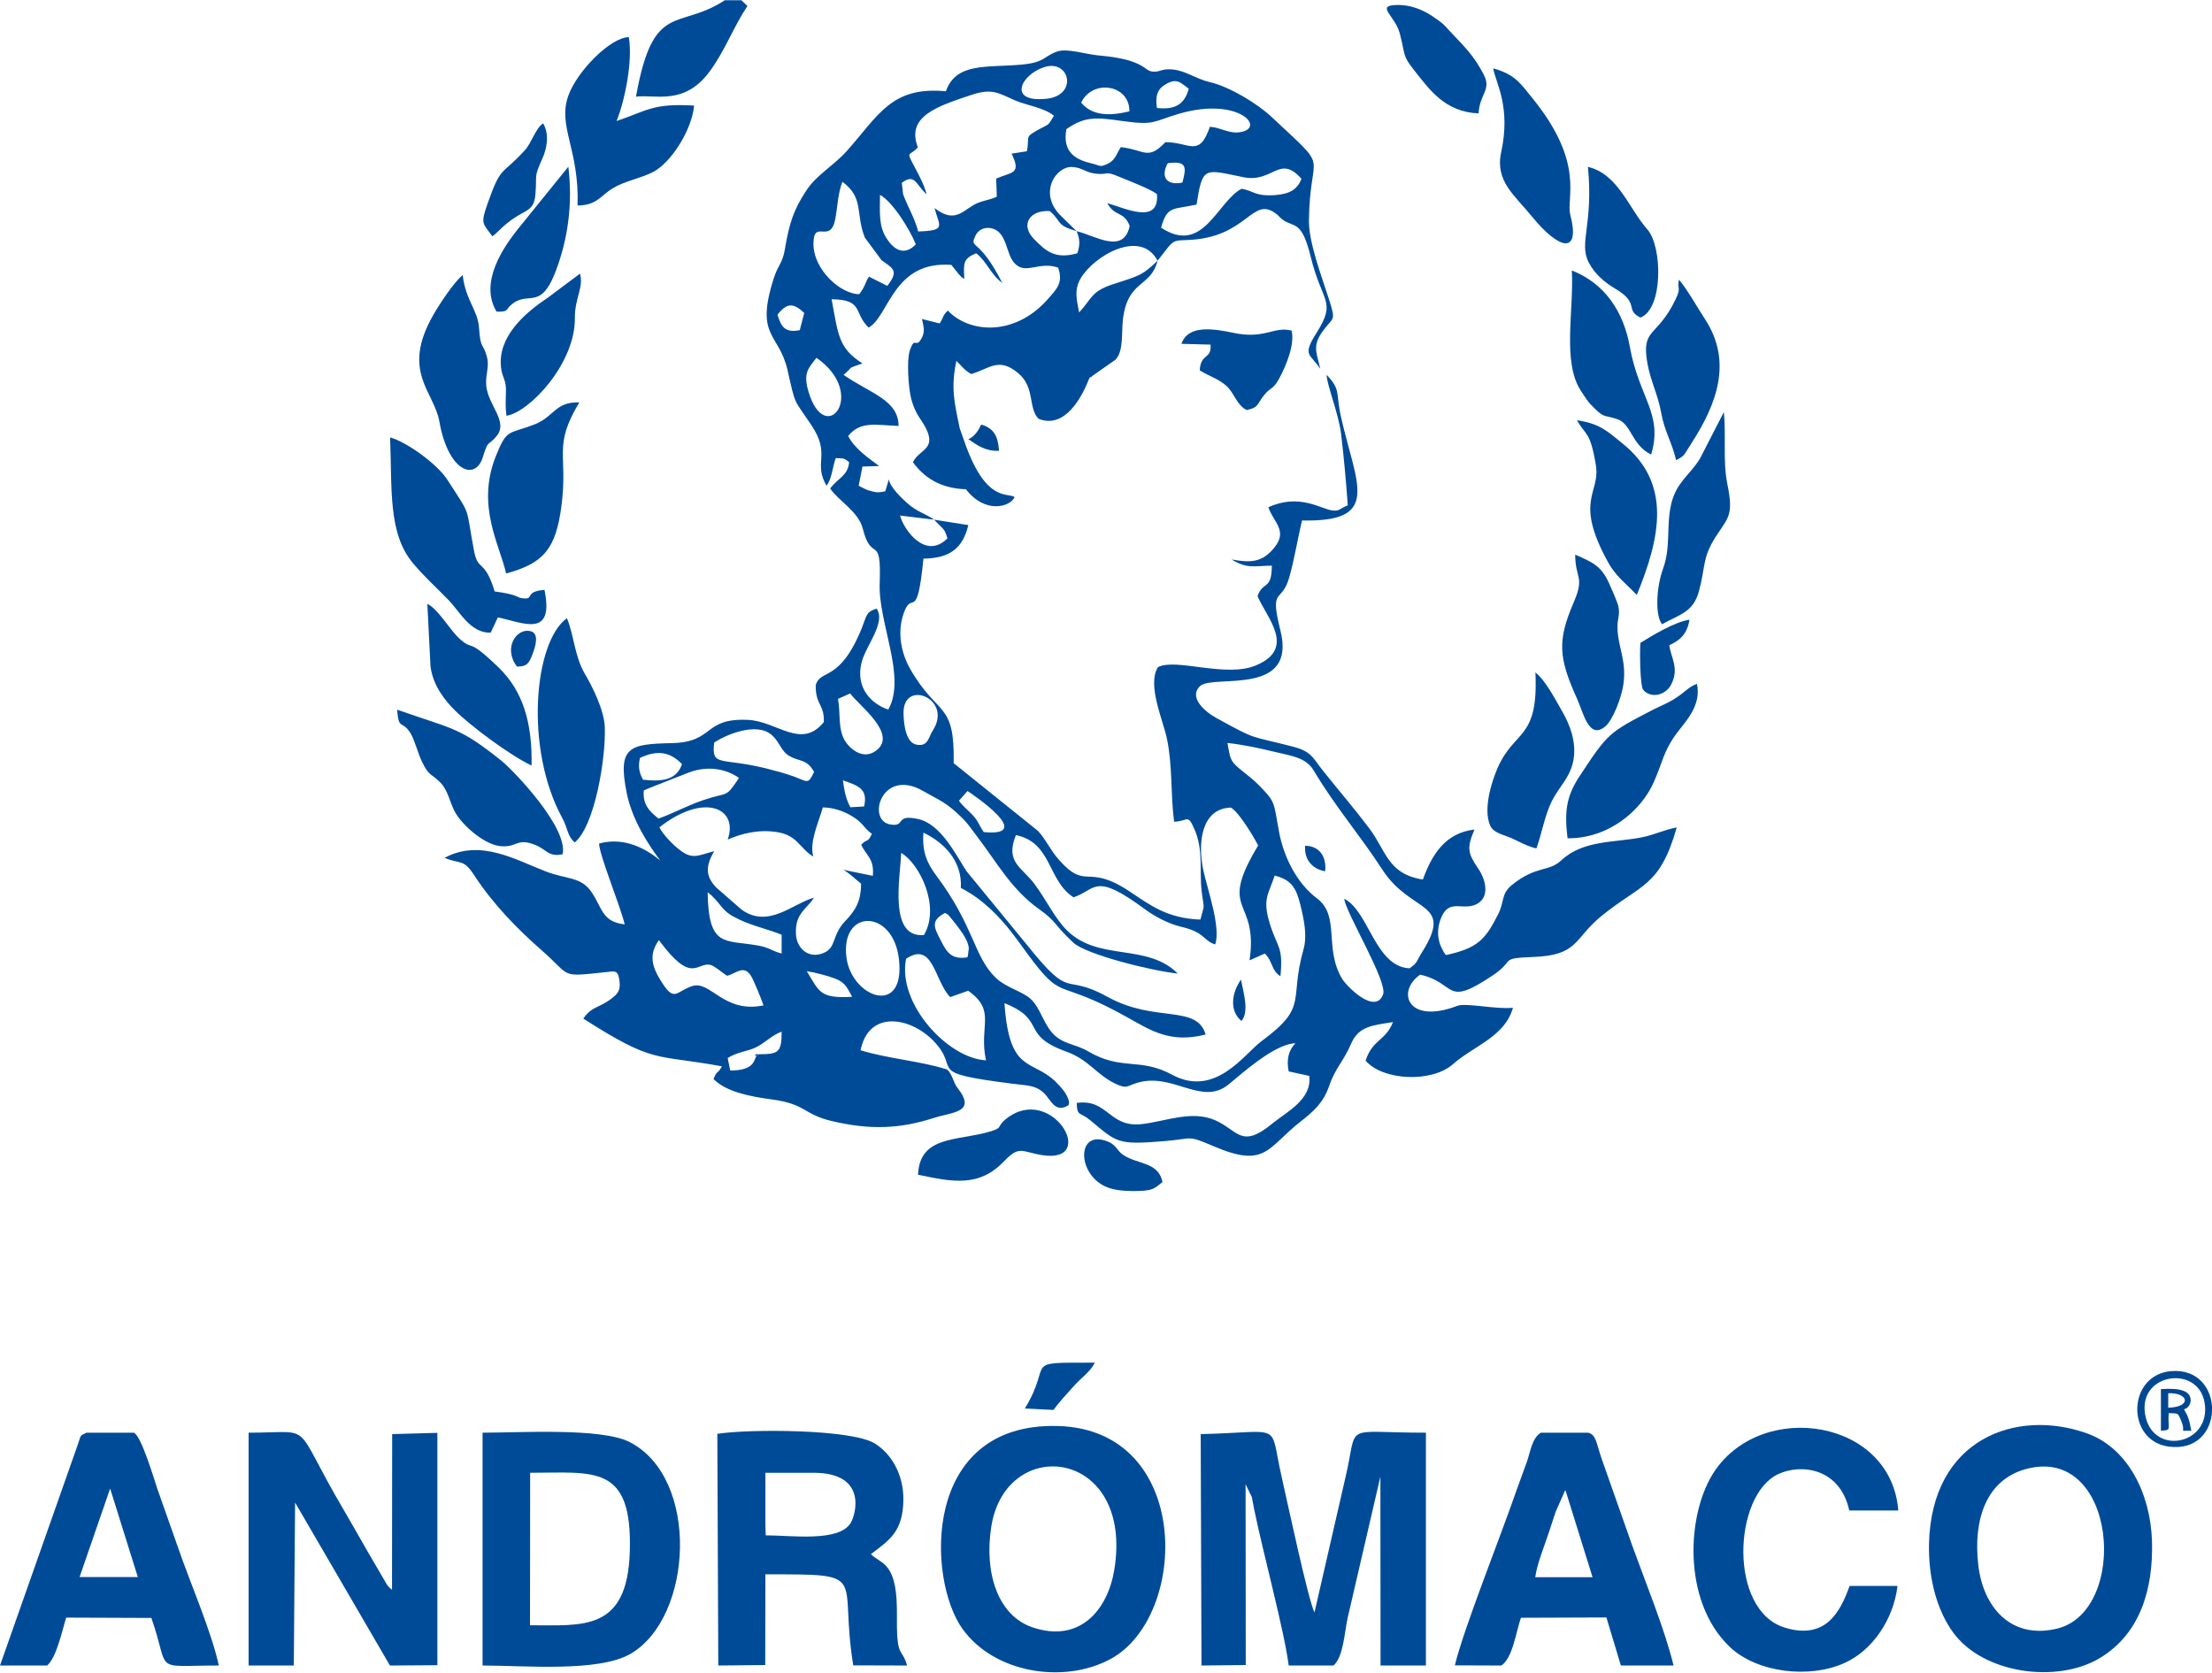
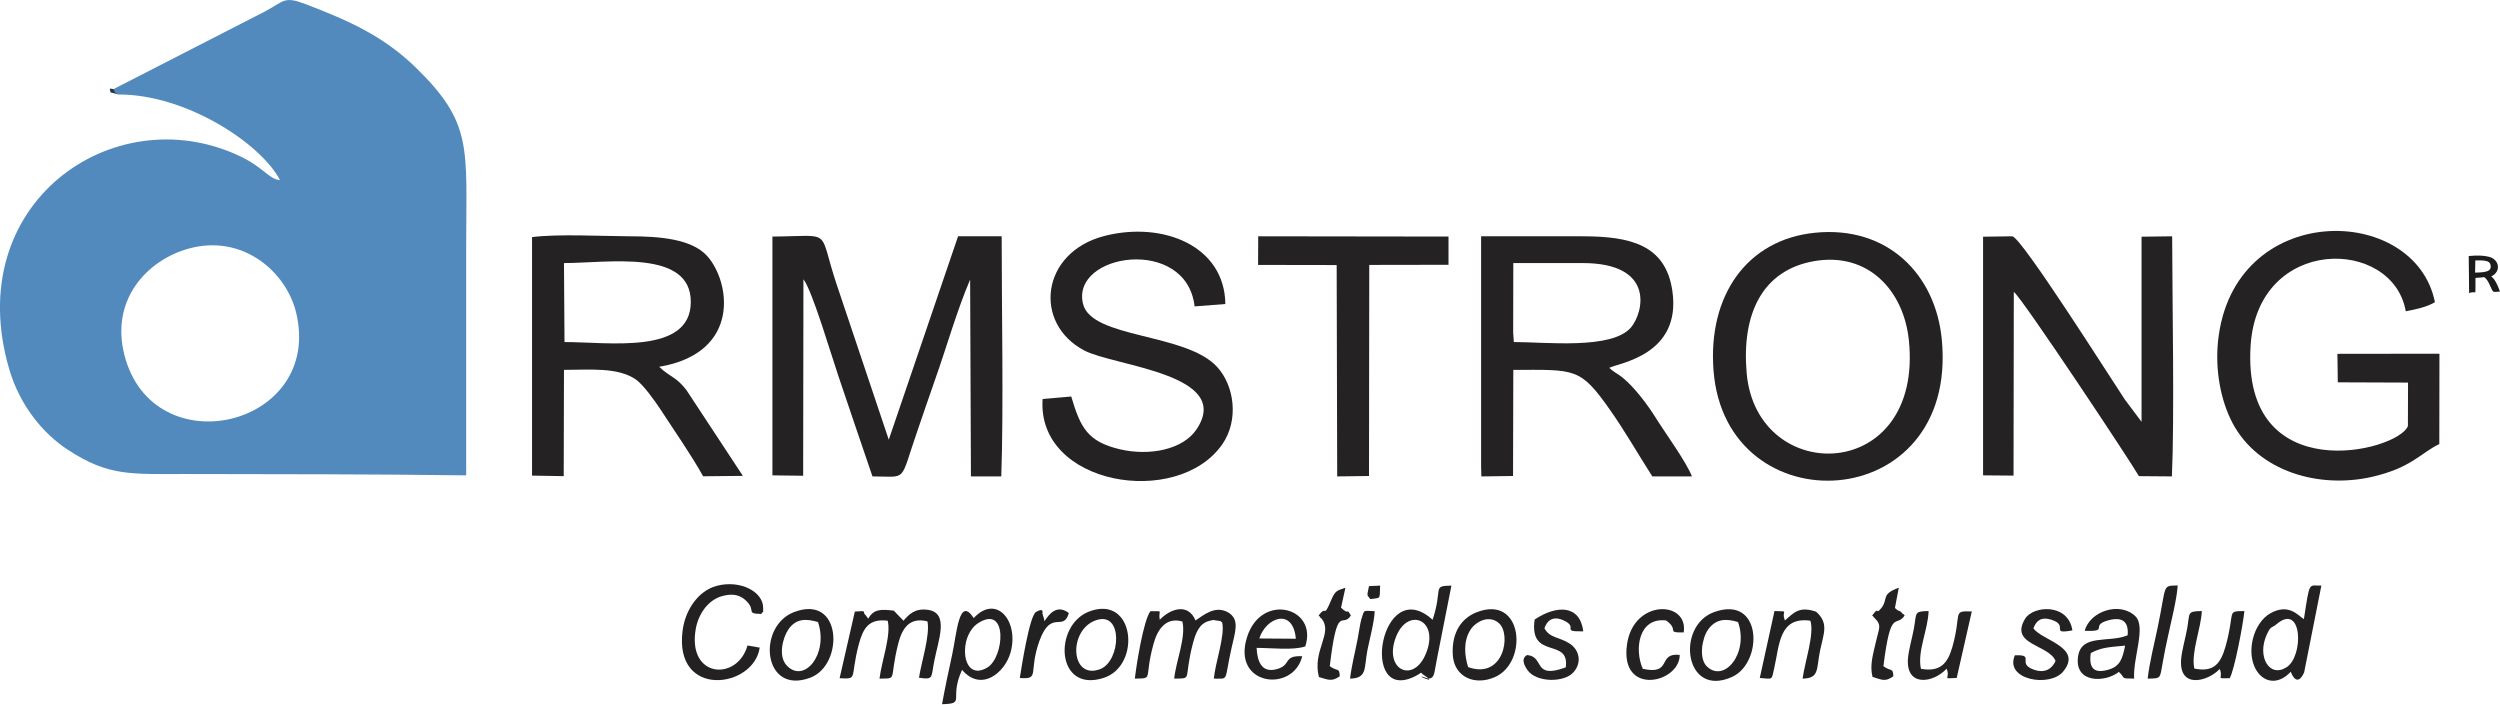
- <svg xmlns="http://www.w3.org/2000/svg" xml:space="preserve" width="529px" height="400px" version="1.0" style="shape-rendering:geometricPrecision; text-rendering:geometricPrecision; image-rendering:optimizeQuality; fill-rule:evenodd; clip-rule:evenodd" viewBox="0 0 13898 10506">
+ <svg xmlns="http://www.w3.org/2000/svg" xml:space="preserve" width="1420px" height="400px" version="1.0" style="shape-rendering:geometricPrecision; text-rendering:geometricPrecision; image-rendering:optimizeQuality; fill-rule:evenodd; clip-rule:evenodd" viewBox="0 0 18866 5314">
  <defs>
    <style type="text/css">
   
-     .fil3 {fill:black}
-     .fil2 {fill:#00478F}
-     .fil1 {fill:#004992}
-     .fil0 {fill:#004B97}
+     .fil5 {fill:#1D1C1D}
+     .fil6 {fill:#21374C}
+     .fil3 {fill:#222021}
+     .fil4 {fill:#222121}
+     .fil2 {fill:#232122}
+     .fil1 {fill:#242223}
+     .fil0 {fill:#528ABE}
   
  </style>
  </defs>
  <g id="Capa_x0020_1">
-     <g id="_2486064481184">
-       <path class="fil0" d="M4766 6623c-61,35 17,-32 -15,14 -14,22 -11,89 -163,88l-16 -78c58,-38 126,-42 177,-67 59,-29 98,-75 162,-99 0,130 -18,142 -145,142zm927 -600c172,-113 176,137 277,241l113 -40c180,127 65,219 112,437 -238,-11 -559,-355 -502,-638zm-624 78c50,8 130,28 179,47 63,24 75,58 106,114 -204,12 -206,-32 -285,-161zm-929 -195c207,282 237,138 322,155 27,6 83,55 106,69 60,-15 104,-72 151,1 17,28 67,150 78,185 -252,52 -333,-160 -449,-121 -104,35 -110,107 -198,-37 -56,-90 -73,-164 -10,-252zm1179 114c-44,-312 292,-315 329,5 42,364 -293,244 -329,-5zm618 -285c29,17 7,-1 30,23 8,9 16,19 23,28 34,44 92,113 97,170l-5 44c-1,4 -2,10 -4,14 -97,15 -128,-28 -165,-102 -47,-90 -66,-127 24,-177zm-1491 -130l21 17c77,72 64,102 179,155 86,41 185,62 265,95l0 118c-60,-15 -78,-38 -147,-50 -213,-38 -312,16 -318,-335zm1216 -247c115,66 249,337 143,516 -223,19 -149,-356 -143,-516zm-1519 -161c285,-223 499,-118 429,77 88,-38 193,-65 309,-47 131,20 141,101 229,154 -26,-90 31,-209 60,-309 65,1 127,22 178,52 80,47 72,72 130,114 -29,61 -24,25 -67,68 31,70 83,86 73,196l-185 -38c41,24 80,63 111,87 1,120 -45,178 -101,237 -85,90 -52,163 -133,198 -95,41 -170,-28 -175,-116 -8,-134 70,-159 113,-231 -136,39 -287,196 -455,75l-158 -138c-72,-74 -66,-139 -14,-229 -102,27 -135,54 -214,-6 -45,-34 -105,-95 -130,-144zm3257 919c-194,-194 -495,-74 -695,-270 -78,-77 -129,-190 -204,-291 -79,-108 -188,-136 -118,-309 228,47 197,285 362,391 146,-49 128,-163 453,78 61,44 143,88 223,107 154,36 136,86 214,111 37,-107 -48,-343 -75,-468 -36,-172 -12,-386 174,-392 52,31 142,182 171,238 -260,432 4,321 -54,722l96 -43c53,53 38,104 98,143 18,-189 -18,-175 -65,-325 -51,-161 -10,-189 29,-308 103,28 133,72 161,183 24,99 44,195 20,281 -93,327 35,356 -264,577 -108,80 -290,357 -561,211 -205,-111 -316,-23 -528,-147 -82,-49 -163,-43 -228,-119 -57,-67 -76,-159 -135,-212 -53,-47 -153,-70 -216,-130 -140,-132 -135,-324 -377,-646 -55,-74 -89,-147 -79,-267 126,59 245,176 235,347 133,67 241,178 322,283 50,65 85,117 134,181 190,246 156,106 590,349 147,82 269,165 492,108 -56,-191 -317,-72 -613,-235 -291,-161 -218,36 -511,-330l-379 -462c-66,-102 -161,-296 -303,-327 -152,-33 -74,52 -176,34 -151,-26 -52,-360 207,-210 110,63 143,69 244,168 39,38 57,68 96,119 121,158 214,331 387,454 114,81 91,95 217,212 83,76 498,178 656,194zm-1375 -1086l54 -61c44,29 426,289 102,258 -30,-42 -31,-65 -70,-107 -34,-36 -58,-52 -86,-90zm-729 -128c90,32 160,50 133,164l-86 5c-29,-53 -39,-108 -47,-169zm-1159 240c-51,-42 -101,-84 -92,-177 3,-3 249,-99 280,-111 116,-46 236,-26 318,33 -88,131 -61,84 -227,140 -102,35 -191,85 -279,115zm-97 -244c-24,-45 -32,-81 -19,-137 108,-51 189,-39 264,39 -33,98 -120,112 -245,98zm3672 -231c100,11 198,32 297,56 101,25 195,33 245,117 139,233 290,405 432,624 181,279 453,194 248,519 -41,66 -23,59 -77,100 -217,-9 -256,-359 -411,-437 7,84 274,521 244,601 -49,131 -229,-50 -258,-99 -115,-193 -10,-393 -157,-504 -124,-93 -209,-256 -239,-420 -35,-191 -21,-185 -132,-297 -37,-37 -70,-60 -116,-98 -63,-53 -58,-68 -76,-162zm-3225 -2c68,-47 265,-133 362,-48 53,47 57,103 114,134 63,35 105,15 152,98 -39,81 -38,62 -129,28 -59,-21 -117,-36 -180,-52 -282,-68 -336,-6 -319,-160zm1190 -179c-9,-227 315,-99 183,104 -26,40 -28,101 -100,88 -65,-11 -81,-115 -83,-192zm-412 -96l77 -34c50,72 302,254 163,359 -85,64 -170,-17 -197,-63 -45,-76 -26,-176 -43,-262zm604 -1126l26 27c38,38 40,34 58,90 -138,139 -275,-54 -298,-143l214 26zm-739 -1017c326,226 54,570 -51,210 -34,-117 1,-145 51,-210zm1714 128l0 0zm-1959 -399c59,-75 99,-76 168,-11l-28 108c-95,19 -118,-24 -140,-97zm2388 -339c-93,88 -107,92 -266,143 -154,48 -141,89 -227,182 -15,-82 -33,-142 11,-216 83,-140 376,-312 482,-109zm-1874 210c-114,1 -288,-151 -288,-316 0,-161 106,6 137,-156 15,-78 16,-163 45,-234 138,102 80,198 141,351l105 142c73,52 110,65 36,161l-115 -58c-26,38 -19,54 -61,110zm1365 -396c20,45 24,83 5,139 -141,40 -199,-15 -272,-89 -88,-89 -29,-184 99,-176 78,68 37,88 168,126zm-1010 83c-77,80 -144,27 -187,-43 -48,-78 -38,-166 -38,-268 81,44 190,222 225,311zm1010 -83l-93 -91c-154,-144 -37,-321 69,-312 58,4 83,34 138,41 92,12 55,-22 158,22 63,26 189,74 233,107 17,196 -202,88 -312,57 50,90 102,46 141,143 -38,182 -217,61 -334,33zm754 -167c38,-244 48,-222 294,-172 187,38 226,-147 365,10 -25,66 -73,95 -161,102 -132,11 -142,-29 -216,-39 -154,82 -240,419 -505,244 39,-139 73,-112 223,-145zm-89 -138c-107,21 -136,-43 -92,-122 121,-16 118,24 92,122zm-729 -336c119,-83 190,-74 359,-50 198,27 183,2 350,-47 377,-110 554,95 376,117 -66,8 -115,-30 -183,-35 -69,198 -127,96 -280,97 -111,117 -129,48 -280,31l-13 22c-16,29 -28,63 -68,82 -54,25 -40,13 -111,-4 -101,-24 -175,-76 -150,-213zm-933 114c-76,-195 124,-258 336,-329 135,-45 173,-9 276,35 73,31 184,46 243,96 -44,70 -22,45 -101,89 -87,49 -50,37 -69,134l-96 15c63,131 2,113 -97,157l4 113c-28,16 -72,22 -113,37 -94,35 -139,143 -278,35 29,115 78,141 -103,147 -20,-81 -72,-168 -95,-235l-8 -71c83,-60 85,7 156,73 -16,-60 -41,-107 -70,-162 -65,-123 -40,-70 15,-134zm1026 -281c73,-150 305,-113 303,55 -131,33 -239,25 -303,-55zm476 34c-11,-72 1,-118 55,-149 72,-42 93,-9 145,28 -26,96 -83,134 -200,121zm-710 -256c163,-54 216,177 17,198 -248,26 -163,-150 -17,-198zm1776 1933c3,68 75,242 91,370 17,143 32,305 42,450 -50,19 -50,38 -98,32 -72,-10 -207,-109 -401,-20 32,94 124,147 38,253 -76,94 -148,97 -269,75 99,61 143,40 253,39 -1,157 -54,93 -90,191 57,136 247,329 -11,436 -190,79 -504,-49 -615,11 -69,112 33,333 57,450 36,172 22,346 45,521 89,-3 84,-53 128,48 57,128 30,260 45,388 15,126 21,68 -8,179 -213,-9 -313,-90 -454,-183 -260,-170 -262,2 -434,-192 -56,-63 -80,-125 -132,-182l-530 -426c7,-392 -98,-289 -271,-588 -58,-100 -87,-232 -42,-357 52,-147 82,71 123,-340 168,-3 247,-66 282,-211l-215 -34c-47,-35 -111,-50 -171,-106 -28,-25 -108,-99 -113,-148l-23 76c-38,7 -50,9 -87,-1 -18,-5 -19,-5 -36,-12l-44 -22 24 -121 105 -3c-71,-53 -154,-109 -195,-189 78,-96 174,-68 317,-63 -2,-164 -174,-202 -346,-321 71,-59 12,-34 119,-72 -152,-96 -152,-180 -194,-403 204,2 136,87 233,178 129,-73 153,-421 519,-394l50 62c25,23 0,6 32,26 -6,-101 -7,-127 74,-161 65,48 94,137 164,186 -148,-293 -208,-208 -169,-295 19,-42 66,-62 115,-44 82,30 79,152 126,209 70,87 155,-9 279,34 34,95 -8,134 -67,201 -207,232 -490,212 -626,69 -35,34 -23,37 -51,81l-111 -28c8,43 20,75 1,114 -41,83 -44,-16 -78,85 -20,61 -8,227 6,289 27,117 70,140 102,212 53,122 -51,121 -88,200 66,90 164,164 333,170 119,155 277,113 306,49 -43,-30 -174,35 -305,-319l-40 -113c-34,-164 -57,-255 -21,-424 33,31 44,54 93,83 118,-35 172,-108 295,-6 108,90 61,218 128,287 166,67 274,-137 319,-255 3,-2 8,-10 9,-7 2,3 8,-5 10,-7l145 -102c52,-50 38,-171 47,-249 28,-255 175,-202 218,-373l67 -86c35,-41 47,-42 114,-44 390,-11 410,-288 568,-162 16,12 21,24 44,39 68,43 114,3 169,227 71,293 164,276 38,477 -94,149 -42,130 22,228 -19,-93 -52,-139 10,-228 71,-103 93,-60 44,-212 -42,-132 -126,-351 -125,-490 5,-463 148,-294 -234,-652 -89,-84 -264,-191 -391,-220 -84,-20 -152,-72 -232,-79 -67,-6 -74,14 -115,14 -42,0 -47,-23 -100,-48 -72,-35 -172,-47 -258,-55 -77,-8 -192,-46 -254,-23 -86,31 -74,69 -227,82 -217,19 -406,-14 -470,167 -344,-32 -422,151 -624,377 -84,93 -188,148 -251,244 -81,121 -109,207 -137,374 -15,87 -41,93 -69,179 -120,373 32,342 86,578 52,230 37,177 150,346 125,187 9,232 95,381 34,-45 35,-107 58,-174 49,3 50,-3 84,26 -8,86 -69,98 -119,165 50,76 178,144 205,253 56,222 118,21 106,344 -9,250 170,588 54,792 -102,-33 -208,-133 -168,-295 25,-103 155,-251 95,-339 -67,20 -61,41 -94,124 -140,344 -260,252 -289,358 -1,126 55,117 51,231 -143,175 -293,-6 -477,-14 -283,-13 -208,140 -477,146 -266,6 -344,20 -284,315 34,167 135,323 210,422 -88,-72 -224,-150 -384,-106 2,75 132,387 161,508 -145,-17 -138,-101 -210,-205 -65,-95 -156,-78 -284,-127 -189,-72 -412,-208 -638,-86 103,42 119,5 186,109 120,183 268,335 430,477 186,163 102,163 407,131 52,-6 69,-11 77,64 6,57 -18,77 -48,101 -81,63 -126,49 -180,128 452,289 443,221 871,300 -30,54 -29,20 -53,80 82,81 226,109 367,128 216,29 197,94 377,136 237,56 424,50 641,-20 119,-38 271,-33 147,-190 -26,-33 -34,-94 -67,-115 -168,-53 -364,-66 -541,-120 51,-254 311,-210 457,-60 184,189 -73,198 504,271 89,11 139,9 190,57 46,43 69,128 153,79 17,-18 -8,-62 -18,-79 -18,-27 -47,-57 -62,-72 -150,-143 -290,-49 -320,-492 270,108 94,199 390,305 140,50 190,147 311,203 71,33 66,12 135,-8 224,-66 402,149 572,11 78,-63 288,-256 420,-259 -44,46 -57,104 -42,177l129 28c19,148 -142,226 -230,298 -197,162 -215,47 -358,-18 -149,-67 -313,6 -465,23 -206,23 -212,-161 -408,-133 2,87 19,54 84,108 169,140 168,157 466,132 186,-15 140,-41 310,32 327,140 335,12 544,-153 79,-62 144,-115 183,-228 38,-112 89,-151 136,-261 47,-111 131,-117 264,-138 -46,119 -127,106 -172,242 110,128 417,138 547,24 135,-119 327,-173 379,-356 -110,11 -296,-33 -350,-12 -314,120 -384,-92 -233,-196 235,53 148,213 464,-1 133,-91 32,-102 242,-110 290,-10 256,-112 431,-256 250,-205 367,-179 475,-558 -74,13 -144,47 -215,61 -173,36 -372,15 -512,147 -77,72 -158,31 -308,153 -72,59 -44,102 -90,190 -79,155 -128,208 -326,251 -44,-61 -69,-143 -27,-240 53,-120 141,-31 229,-85 76,-47 46,-154 2,-218 -68,-100 -72,-130 -24,-246 -184,21 -268,159 -324,314 -222,-34 -230,-181 -338,-323 -96,-127 -193,-239 -294,-366 -60,-75 -66,-115 -185,-146 -279,-72 -219,-36 -479,-179 -75,-41 -181,-133 -101,-204 89,-70 606,68 502,-346 -70,-280 6,-166 54,-330 33,-113 53,-244 82,-362 500,11 342,-221 245,-648 -35,-154 1,-172 -91,-267z" />
-       <path class="fil0" d="M8378 10464c63,-52 70,-214 89,-298l206 -889 1 1187 285 0 0 -1463c-535,0 -423,-69 -505,279l-195 850c-38,-70 -172,-700 -209,-863 -76,-339 18,-269 -506,-257l5 1454 278 -3 -1 -1136 39 80c4,15 9,50 13,68 56,277 191,771 219,991l281 0z" />
-       <path class="fil0" d="M1854 9440l596 1024 298 -2 0 -1460 -284 8 -1 978c-24,-21 -8,-4 -31,-31l-129 -221c-51,-89 -95,-167 -144,-251 -334,-566 -170,-484 -597,-484l0 1463 284 0 8 -1024z" />
-       <path class="fil0" d="M4809 9253l303 0c340,0 265,262 233,315 -74,122 -373,78 -534,78l-2 -63 0 -330zm663 511c114,-87 203,-139 204,-346 0,-159 -78,-287 -181,-350 -148,-90 -789,-91 -988,-60l6 1456 295 -3 1 -570c669,0 458,-6 552,572l338 1c-24,-91 -54,-61 -62,-188 -4,-75 1,-152 -4,-228 -15,-236 -105,-226 -161,-284z" />
-       <path class="fil0" d="M12720 9232c583,-170 664,894 201,1001 -293,68 -461,-143 -491,-397 -35,-295 54,-535 290,-604zm470 1187c254,-150 340,-431 331,-737 -10,-305 -156,-587 -409,-677 -445,-158 -976,34 -992,693 -5,219 51,421 152,559 190,260 652,320 918,162z" />
-       <path class="fil0" d="M3331 9253c401,0 643,-57 626,495 -15,504 -295,463 -627,463l1 -958zm-299 1211c262,0 725,43 927,-72 397,-227 440,-1109 -5,-1333 -179,-90 -689,-58 -922,-58l0 1463z" />
-       <path class="fil0" d="M7001 9863c-41,250 -216,464 -517,360 -215,-75 -301,-342 -256,-630 91,-586 898,-493 773,270zm-25 561c497,-267 516,-1443 -330,-1465 -856,-23 -822,960 -600,1273 200,281 638,349 930,192z" />
-       <path class="fil0" d="M9646 9909c11,-83 57,-195 84,-277 15,-44 31,-92 45,-136l54 -122c1,-7 5,-8 7,-11l170 546 -360 0zm-213 555c72,-48 92,-212 123,-300l537 -2 91 302 331 0c-54,-224 -178,-527 -258,-749l-193 -548c-35,-101 -35,-154 -86,-166l-297 0c-56,35 -65,119 -87,181 -23,65 -44,120 -66,182 -100,290 -335,877 -387,1099l292 1z" />
-       <path class="fil0" d="M692 9352l174 556 -366 0 192 -556zm-396 1112c59,-49 95,-222 120,-301l535 2c123,351 -4,299 424,299 -47,-216 -183,-526 -258,-746 -42,-119 -86,-245 -129,-366 -19,-56 -102,-338 -148,-351l-297 0c-47,23 -32,14 -56,80l-487 1383 296 0z" />
-       <path class="fil0" d="M11587 10449c178,-79 310,-275 335,-485l-301 0c-61,170 -153,339 -407,262 -356,-109 -325,-833 -41,-965 142,-66 387,-40 446,229l308 0c-45,-574 -850,-696 -1153,-249 -177,260 -208,814 91,1103 172,167 505,203 722,105z" />
-       <path class="fil0" d="M3083 3974l45 -96c156,32 356,135 293,-173 -138,11 -51,68 -149,51 -26,-5 -21,-22 -164,-41 -65,-213 -105,-117 -131,-262 -54,-288 -12,-200 -167,-441 -64,-98 -251,-234 -359,-265 13,325 -14,604 145,792 78,92 144,149 227,235 68,72 135,204 260,200z" />
-       <path class="fil0" d="M3629 1290c123,-1 147,-65 222,-109 75,-45 165,-59 247,-99 121,-59 251,-274 263,-420 -259,-15 -290,30 -487,97 53,-133 102,-375 77,-527 -112,0 -325,211 -381,370 -67,192 70,333 59,688z" />
-       <path class="fil0" d="M3535 5366c36,-167 -308,-525 -383,-586 -269,-215 -298,-196 -657,-322 11,137 30,58 86,151 26,44 45,125 71,177 44,92 57,71 116,131 45,46 57,117 87,177 40,80 176,204 279,220 114,16 106,-51 219,-10 81,28 90,83 182,62z" />
-       <path class="fil0" d="M3611 5292c125,-102 196,-526 189,-724 -4,-109 -80,-259 -128,-340 -62,-108 -67,-243 -110,-345 -207,148 -268,821 -28,1258 36,67 28,107 77,151z" />
-       <path class="fil0" d="M3180 3602c239,-64 312,-159 347,-420 44,-333 -56,-374 113,-655 -153,-5 -158,91 -283,139 -165,63 -172,24 -243,202 -122,311 25,552 66,734z" />
-       <path class="fil0" d="M2907 1727c-58,48 -148,186 -186,253 -202,355 7,478 40,669 55,313 226,376 273,221 35,-113 30,-64 85,-130 78,-93 -52,-191 -64,-319 -6,-75 23,-118 3,-185 -24,-85 -39,-42 -48,-174 -7,-116 -84,-173 -103,-335z" />
-       <path class="fil0" d="M9849 5266c261,2 463,-176 541,-351 57,-128 60,-192 141,-304 53,-73 161,-175 131,-315 -46,15 -72,47 -119,79 -57,40 -91,50 -151,80 -286,148 -287,147 -469,423 -81,124 -95,219 -74,388z" />
-       <path class="fil0" d="M9653 5330c33,-89 53,-210 97,-297 47,-94 116,-148 136,-259 21,-116 -26,-228 -71,-306 -47,-82 -107,-197 -168,-244 20,427 -131,356 -238,601 -37,85 -91,256 -47,359 20,49 79,57 134,81 63,29 90,47 157,65z" />
-       <path class="fil0" d="M10374 2855c77,-256 -76,-356 -134,-678 -39,-219 -156,-397 -364,-479 13,256 -61,575 56,755 35,53 43,70 87,112 65,64 59,38 146,69 85,30 87,161 209,221z" />
-       <path class="fil0" d="M10531 2890c59,-31 45,-28 99,-110 155,-242 258,-508 82,-777 -52,-79 -110,-185 -163,-247 -14,64 18,43 -23,127 -115,239 -216,174 -175,400 20,111 66,196 86,308 21,119 68,187 94,299z" />
-       <path class="fil0" d="M10284 3737c147,-359 223,-701 -90,-952 -94,-76 -140,-124 -286,-146 55,99 83,65 119,283 29,178 -140,219 78,612 47,86 116,136 179,203z" />
-       <path class="fil0" d="M9382 428c16,94 112,239 50,527 -40,182 84,269 193,404 175,214 306,239 241,-12 -27,-107 95,-323 -239,-733 -76,-93 -107,-147 -245,-186z" />
-       <path class="fil0" d="M10443 3921c108,-61 195,-74 231,-206 42,-151 20,-209 104,-341 84,-130 115,-136 74,-339 -28,-143 -6,-295 -21,-447l-150 292c-63,103 -147,147 -180,282 -34,144 -1,267 -52,410 -44,121 -50,297 -6,349z" />
-       <path class="fil0" d="M3340 4809c5,-271 -55,-470 -209,-618 -201,-193 -150,-98 -238,-174 -66,-56 -137,-190 -208,-224l20 395c17,121 91,213 154,275 94,94 343,281 481,346z" />
-       <path class="fil0" d="M9897 3484c0,151 62,135 -10,301 -102,238 -96,345 22,605 38,82 73,261 177,173 49,-41 103,-185 114,-265 20,-147 -30,-220 -37,-342 -4,-76 19,-89 4,-153 -8,-29 -44,-110 -58,-141 -48,-107 -103,-131 -212,-178z" />
-       <path class="fil0" d="M10307 1994c144,-55 138,-446 44,-553 -119,-135 -183,-348 -374,-394 35,364 -58,476 4,599 39,76 103,128 165,165 162,95 59,133 161,183z" />
-       <path class="fil0" d="M3182 2611c141,-20 434,-327 430,-616 -1,-123 57,-193 32,-277l-206 154c-143,95 -312,244 -290,436 8,67 32,74 31,146 -1,67 -5,91 3,157z" />
-       <path class="fil0" d="M4658 0l-104 0c-293,192 -450,-1 -558,606 122,-16 301,58 461,-156 98,-132 147,-274 239,-414l-38 -36z" />
-       <path class="fil0" d="M3120 1957c86,1 49,-13 103,-52 108,-80 182,57 284,-245 66,-193 90,-397 64,-614l-318 393c-86,109 -245,332 -133,518z" />
-       <path class="fil0" d="M5768 7380c222,47 384,78 539,-83 100,-104 109,-61 242,-40 357,56 58,-457 -229,-227 -62,50 -13,53 -101,79 -206,61 -440,23 -451,271z" />
-       <path class="fil0" d="M9290 711c6,-120 80,-147 35,-238 -67,-134 -140,-196 -217,-280 -42,-46 -39,-44 -87,-78 -60,-44 -145,-89 -251,-85 -127,5 -4,68 25,179 37,141 14,136 94,236 91,114 189,258 401,266z" />
-       <path class="fil0" d="M7423 2159l183 5c7,96 -62,51 -68,162 66,40 114,51 166,96 50,43 66,123 129,153 77,-15 66,-40 108,-92 45,-56 55,-32 95,-104 44,-80 101,-218 79,-303 -109,-29 -169,55 -360,15 -130,-27 -290,-54 -332,68z" />
-       <path class="fil0" d="M3094 1484c4,-3 9,-11 10,-8l28 -26c152,-152 221,-99 232,-230 11,-130 -12,-101 42,-221 31,-69 47,-154 7,-225 -45,25 -73,122 -114,167 -153,168 -149,91 -237,341 -43,123 -30,118 32,202z" />
-       <path class="fil0" d="M7304 7426c-26,-127 -152,-109 -245,-169 -44,-28 -42,-67 -111,-90 -194,-67 -179,240 32,300 53,15 121,17 178,15 89,-3 98,-18 146,-56z" />
-       <path class="fil0" d="M10307 4038c-5,33 -4,272 18,296 46,54 139,36 175,-34 52,-101 -1,-168 -12,-247 67,-31 112,-69 127,-160 -91,11 -244,105 -308,145z" />
-       <path class="fil0" d="M6439 8849l180 9c37,-51 82,-99 127,-149 44,-51 104,-89 133,-148 -472,0 -256,-12 -440,288z" />
-       <path class="fil1" d="M13482 8906c-68,-277 326,-339 369,-96 46,260 -309,339 -369,96zm160 -292c-277,23 -286,436 -18,474 361,51 365,-502 18,-474z" />
-       <path class="fil2" d="M13623 8844l0 -91c130,-4 148,87 0,91zm-46 144c74,-2 41,-12 49,-110 60,4 55,-7 78,47 36,84 -25,60 64,64 -13,-69 -18,-88 -46,-135 30,-7 43,-39 42,-59 -3,-52 -53,-77 -187,-68l0 261z" />
-       <path class="fil0" d="M3248 4187c66,0 76,-22 99,-81 20,-52 41,-130 -16,-142 -85,-19 -172,105 -83,223z" />
-       <path class="fil1" d="M6084 2758c53,37 110,78 193,73 -7,-90 -29,-138 -109,-164 -3,3 -8,4 -9,10 -1,4 -29,64 -75,81z" />
-       <path class="fil1" d="M7800 6414c50,-58 13,-177 -3,-260 -61,88 -72,198 3,260z" />
-       <path class="fil0" d="M8326 5473c10,-93 -38,-160 -126,-160 -7,93 53,149 126,160z" />
-       <line class="fil3" x1="6844" y1="2375" x2="6844" y2="2375" />
+     <g id="_2486064484000">
+       <path class="fil0" d="M1423 1876c410,-113 738,176 812,484 206,861 -1078,1164 -1296,320 -107,-418 169,-716 484,-804zm-566 -1204c30,33 -21,3 38,41 507,-2 1073,368 1218,646 -83,-5 -123,-98 -314,-186 -944,-437 -2097,361 -1729,1614 80,274 257,487 442,607 306,200 471,183 885,183 705,1 1415,1 2121,10 0,-575 0,-1151 0,-1726 0,-748 53,-932 -385,-1356 -242,-234 -503,-350 -824,-473 -166,-64 -164,-24 -305,52l-1147 588z" />
+       <path class="fil1" d="M5829 3587l232 3 2 -1483c69,90 213,583 265,734 87,256 169,502 256,754 270,0 201,53 340,-346 45,-131 85,-250 132,-383 86,-242 167,-529 265,-756l6 1485 229 0c18,-498 3,-1284 3,-1812l-329 0 -523 1535 -392 -1168c-146,-435 -19,-368 -486,-365l0 1802z" />
+       <path class="fil1" d="M11420 1985l523 0c553,0 459,377 364,487 -145,167 -639,109 -883,109l-5 -72 1 -524zm-243 1535l2 75 239 -3 2 -801c470,0 503,-22 734,308 109,155 215,340 315,496l299 0c-42,-110 -207,-335 -278,-450 -60,-95 -154,-220 -242,-293 -48,-39 -60,-36 -104,-76 62,-36 549,-92 476,-583 -51,-346 -317,-410 -677,-410l-766 0 0 1737z" />
+       <path class="fil1" d="M14965 3587l230 2 2 -1387c68,54 891,1295 944,1391l249 2c20,-454 3,-1316 2,-1812l-231 3 0 1397 -126 -168c-105,-157 -776,-1219 -849,-1232l-221 3 0 1801z" />
+       <path class="fil1" d="M4260 2581l-4 -596c329,0 960,-108 957,295 -2,398 -620,301 -953,301zm-245 1008l239 4 2 -802c194,0 406,-22 543,73 55,39 140,156 189,231 105,162 227,335 318,499l300 -3 -427 -649c-78,-100 -115,-91 -205,-174 625,-106 536,-648 360,-839 -117,-126 -356,-146 -581,-146 -212,-1 -539,-19 -738,6l0 1800z" />
+       <path class="fil1" d="M18408 3351l1 -682 -770 1 3 215 530 2 -1 328c-75,194 -1256,482 -1187,-607 53,-833 1073,-819 1171,-259 80,-15 166,-35 220,-69 -151,-751 -1527,-770 -1637,296 -22,220 20,446 110,617 196,368 654,495 1049,406 301,-68 374,-184 511,-248z" />
+       <path class="fil1" d="M13687 1971c413,-73 679,224 718,595 112,1084 -1149,1108 -1224,249 -39,-448 119,-775 506,-844zm11 -215c-515,51 -811,475 -767,1040 91,1183 1847,1101 1723,-230 -46,-497 -411,-864 -956,-810z" />
+       <path class="fil1" d="M8084 2992l-216 19c-46,651 1016,827 1355,343 129,-185 91,-445 -38,-585 -235,-258 -948,-213 -1012,-476 -94,-383 781,-515 842,19l232 -18c-5,-440 -473,-626 -911,-514 -484,124 -541,662 -153,865 227,119 1126,177 847,594 -102,154 -355,204 -580,151 -242,-58 -296,-161 -366,-398z" />
+       <polygon class="fil1" points="9494,1999 10087,2000 10091,3595 10331,3592 10333,1999 10931,1998 10931,1785 9495,1783 " />
+       <path class="fil2" d="M8564 5121c147,-3 66,8 141,-262 28,-104 91,-206 218,-169 28,121 -49,300 -62,431 145,-3 67,14 142,-269 20,-72 45,-148 124,-167 44,-10 15,-7 49,-3 53,6 29,5 47,15 23,98 -52,304 -63,424 116,-2 76,29 133,-228 29,-129 63,-216 -22,-270 -102,-61 -194,24 -249,59 -57,-136 -193,-87 -270,-5 -14,-76 36,-63 -70,-65 -52,64 -106,403 -118,509z" />
+       <path class="fil3" d="M6336 5118c142,7 77,4 144,-253 33,-124 76,-199 219,-181 27,111 -46,305 -62,437 140,-3 71,19 141,-263 29,-113 83,-204 221,-169 21,104 -47,312 -64,425 111,18 91,-1 114,-119 31,-164 117,-370 -46,-393 -100,-14 -144,35 -185,82l-73 -76c-95,-11 -152,-14 -193,61l-18 -25c-36,-31 21,-37 -83,-29l-115 503z" />
+       <path class="fil2" d="M5733 4887l-92 -16c-77,272 -458,247 -390,-128 22,-119 99,-217 196,-244 66,-19 124,-16 172,24 99,84 -2,107 126,110 22,-36 13,9 14,-44 3,-122 -171,-216 -351,-168 -141,38 -238,185 -257,339 -66,515 538,435 582,127z" />
+       <path class="fil2" d="M17180 4710c196,-167 207,243 74,326 -128,81 -223,-81 -149,-245 32,-72 37,-49 75,-81zm206 -38c-44,-27 -113,-122 -253,-44 -64,36 -112,111 -132,194 -58,242 126,418 286,247 0,0 44,131 101,5l130 -655c-99,2 -86,-41 -132,253z" />
+       <path class="fil2" d="M7385 4700c222,-138 194,260 66,337 -195,119 -227,-237 -66,-337zm-276 614c184,-5 49,-36 151,-259 145,169 323,22 366,-131 66,-236 -106,-445 -278,-260 -111,-171 -127,112 -163,278 -27,125 -53,245 -76,372z" />
+       <path class="fil2" d="M10761 4931c-93,230 -317,126 -230,-115 86,-242 336,-144 230,115zm50 -254c-393,-357 -560,650 -126,423 60,-32 24,-29 61,-5 132,85 -124,-27 34,26 47,-3 42,-39 63,-145l110 -557c-149,3 -62,16 -142,258z" />
+       <path class="fil2" d="M15778 4928c82,-44 145,-45 259,-56 -20,99 -38,154 -121,180 -118,36 -154,-14 -138,-124zm-46 -168c193,8 32,-41 182,-80 108,-28 151,17 142,114 -141,59 -349,-13 -374,159 -30,207 208,198 308,117 55,52 6,49 115,51 -10,-155 91,-390 10,-470 -116,-114 -342,-41 -383,109z" />
+       <path class="fil2" d="M9503 4818c52,-161 255,-234 276,2l-276 -2zm324 134c-153,-7 -74,72 -203,100 -108,24 -137,-70 -141,-163 113,0 275,20 367,-11 98,-294 -329,-410 -438,-74 -122,372 348,427 415,148z" />
+       <path class="fil2" d="M6173 4694c81,241 -103,465 -234,330 -70,-71 -31,-212 9,-272 58,-87 136,-84 225,-58zm-181 -75c-283,108 -235,632 125,494 253,-97 240,-634 -125,-494z" />
+       <path class="fil2" d="M11079 5034c-27,-86 -38,-195 18,-282 41,-63 142,-115 215,-49 95,84 35,427 -233,331zm65 -414c-136,53 -192,182 -180,331 14,157 164,226 318,158 252,-111 213,-626 -138,-489z" />
+       <path class="fil2" d="M13116 4694c83,237 -107,464 -237,333 -60,-61 -35,-210 10,-275 60,-85 138,-85 227,-58zm-181 -75c-292,106 -222,654 138,488 233,-107 229,-621 -138,-488z" />
+       <path class="fil2" d="M8269 4681c210,-75 189,308 34,368 -226,86 -244,-294 -34,-368zm-51 -66c-271,105 -250,619 112,500 285,-93 234,-633 -112,-500z" />
+       <path class="fil4" d="M16751 5048c31,76 -40,71 75,70 36,-58 104,-422 111,-507 -140,2 -66,-2 -143,270 -37,128 -89,194 -235,164 -25,-124 49,-293 57,-434 -115,2 -89,12 -111,133 -12,69 -39,160 -45,227 -21,231 201,173 291,77z" />
+       <path class="fil2" d="M15512 4988c-26,57 -77,95 -162,66 -137,-48 15,-116 -145,-109 -81,186 265,245 365,122 150,-184 -162,-233 -225,-326 21,-54 54,-89 134,-65 140,44 -16,113 160,81 -30,-205 -293,-189 -356,-89 -123,200 181,195 229,320z" />
+       <path class="fil4" d="M13280 5116c102,9 88,18 109,-74 40,-175 36,-391 273,-358 31,102 -42,311 -59,437 129,-2 103,-73 132,-212 27,-130 68,-206 -30,-293 -126,-43 -166,5 -235,66 -33,-78 44,-67 -79,-71l-111 505z" />
+       <path class="fil1" d="M11581 4675c-44,310 266,131 235,361 -253,93 -157,-82 -292,-93 -1,2 -62,23 4,115 66,93 277,95 347,14 66,-75 41,-170 -29,-215 -82,-53 -150,-40 -191,-116 18,-56 62,-95 139,-62 129,56 -25,89 154,85 -25,-201 -200,-200 -367,-89z" />
+       <path class="fil2" d="M14690 5046c32,77 -44,76 76,70l114 -502c-151,-5 -74,7 -146,266 -37,130 -94,192 -238,167 -28,-135 53,-290 58,-436 -113,2 -89,12 -111,132 -12,68 -40,162 -45,228 -15,214 190,185 292,75z" />
+       <path class="fil2" d="M12676 4942c-173,-19 -51,155 -279,105 -65,-147 -32,-390 176,-365 103,72 -5,94 133,90 37,-242 -380,-253 -428,91 -56,395 398,292 398,79z" />
+       <path class="fil2" d="M14128 4645c3,5 9,4 11,11l27 29c29,43 13,59 -12,168 -21,94 -45,168 -23,255 68,20 94,41 157,-5 -2,-68 -19,-33 -75,-76 56,-450 95,-285 160,-382 -3,-4 -8,-14 -10,-10 -2,3 -8,-8 -10,-10 -2,-2 -8,-7 -10,-9 -21,-16 -8,5 -43,-28l29 -153c-139,50 -76,85 -133,155 -45,56 -11,-23 -68,55z" />
+       <path class="fil2" d="M9951 4645c2,5 9,4 10,11 2,6 8,8 10,10 94,109 -70,240 -18,443 66,18 95,39 157,-6 -1,-68 -17,-33 -75,-76 58,-487 93,-280 159,-382 -35,-65 -8,4 -74,-59l33 -151c-62,22 -76,21 -105,88 -66,158 -33,34 -97,122z" />
+       <path class="fil3" d="M16207 5121c104,-2 91,2 114,-123 11,-66 24,-125 38,-190 24,-114 67,-278 75,-390 -120,3 -83,-11 -151,316 -25,118 -62,266 -76,387z" />
+       <path class="fil4" d="M7696 5116c155,13 63,-42 148,-280 89,-244 180,-63 222,-210 -92,-70 -152,12 -184,62 -2,-4 -2,-16 -2,-13l-14 -47c0,0 15,-47 -48,-10 -50,29 -112,434 -122,498z" />
+       <path class="fil3" d="M10188 5121c131,-3 105,-77 131,-214 17,-86 52,-213 55,-295 -89,-2 -76,-18 -101,62 -9,31 -20,108 -27,144 -19,100 -46,202 -58,303z" />
+       <path class="fil5" d="M18678 2057l2 -92c87,-2 115,5 116,46 0,30 -20,45 -118,46zm-45 155c19,-10 47,-6 47,-6 0,0 2,-73 1,-109 46,-2 65,-6 65,-6 37,21 55,104 71,110 15,5 33,-2 49,0 -29,-81 -50,-103 -66,-115 77,-37 61,-128 -16,-148 -41,-11 -92,-12 -154,-6l3 280z" />
+       <path class="fil3" d="M10341 4521c83,-12 69,5 74,-102l-84 4c-19,88 -13,63 10,98z" />
+       <path class="fil6" d="M895 713c-59,-38 -8,-8 -38,-41 -37,-4 -29,-12 -23,25l61 16z" />
    </g>
  </g>
</svg>
